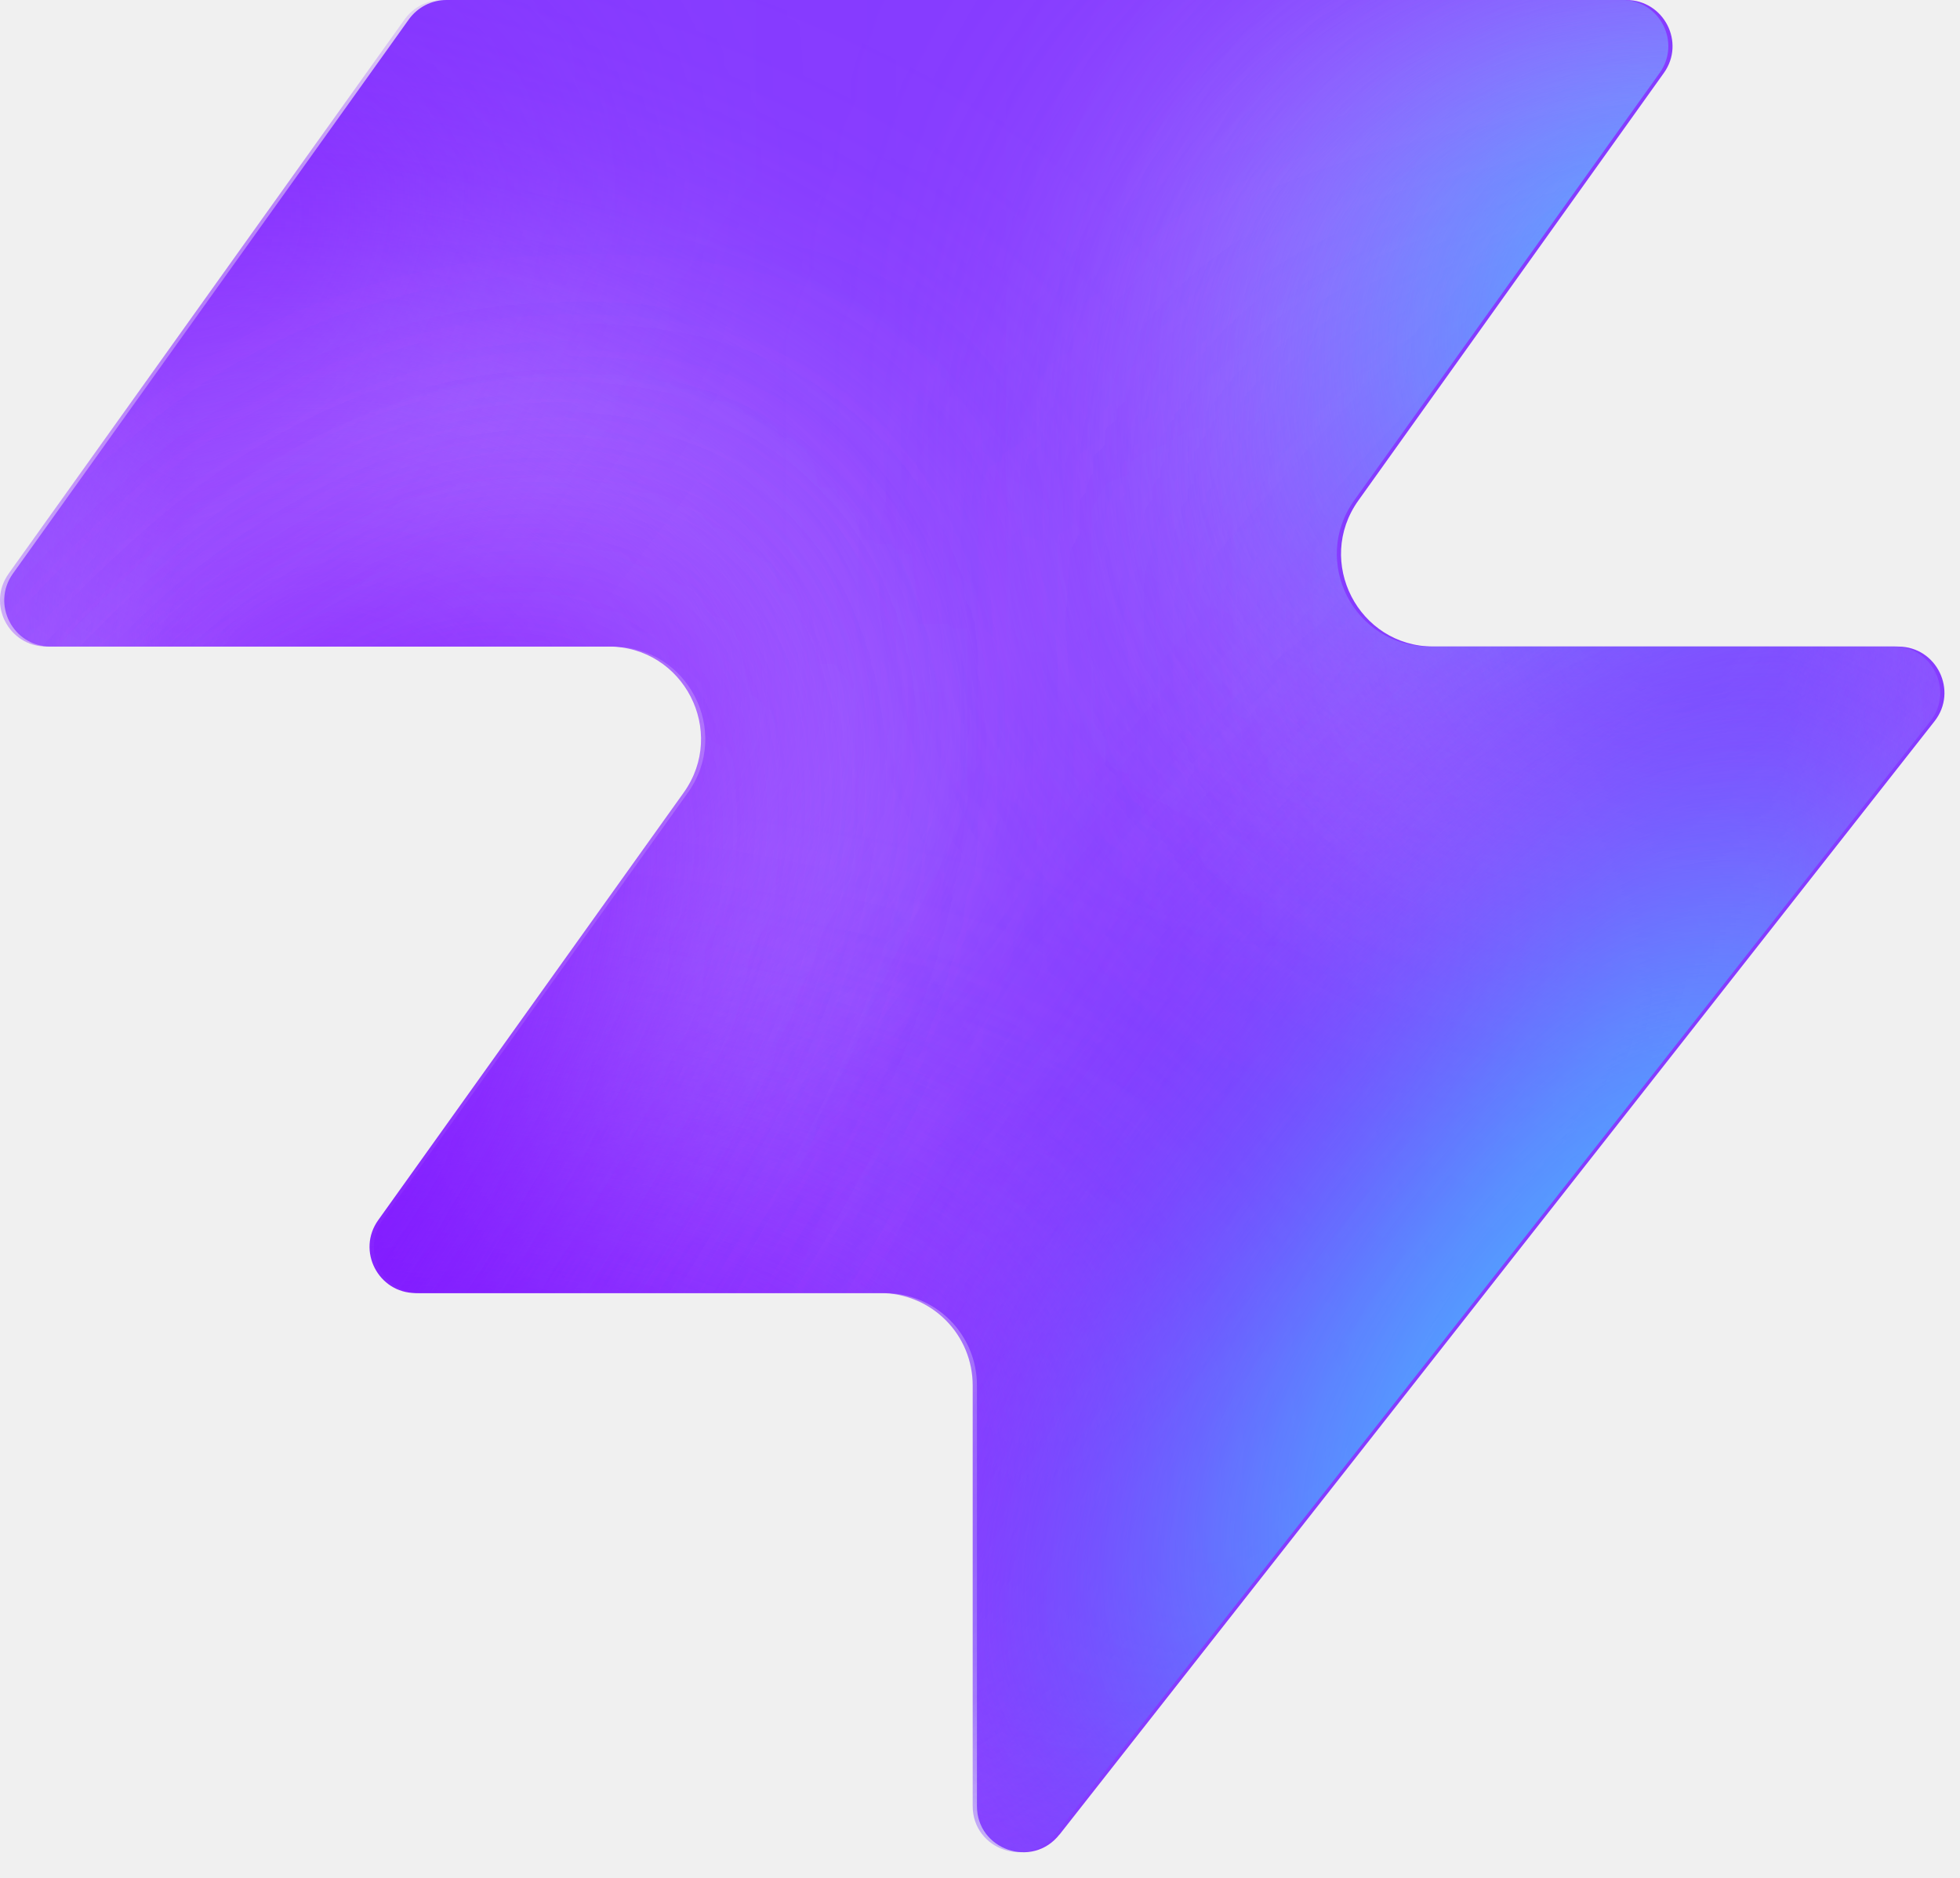
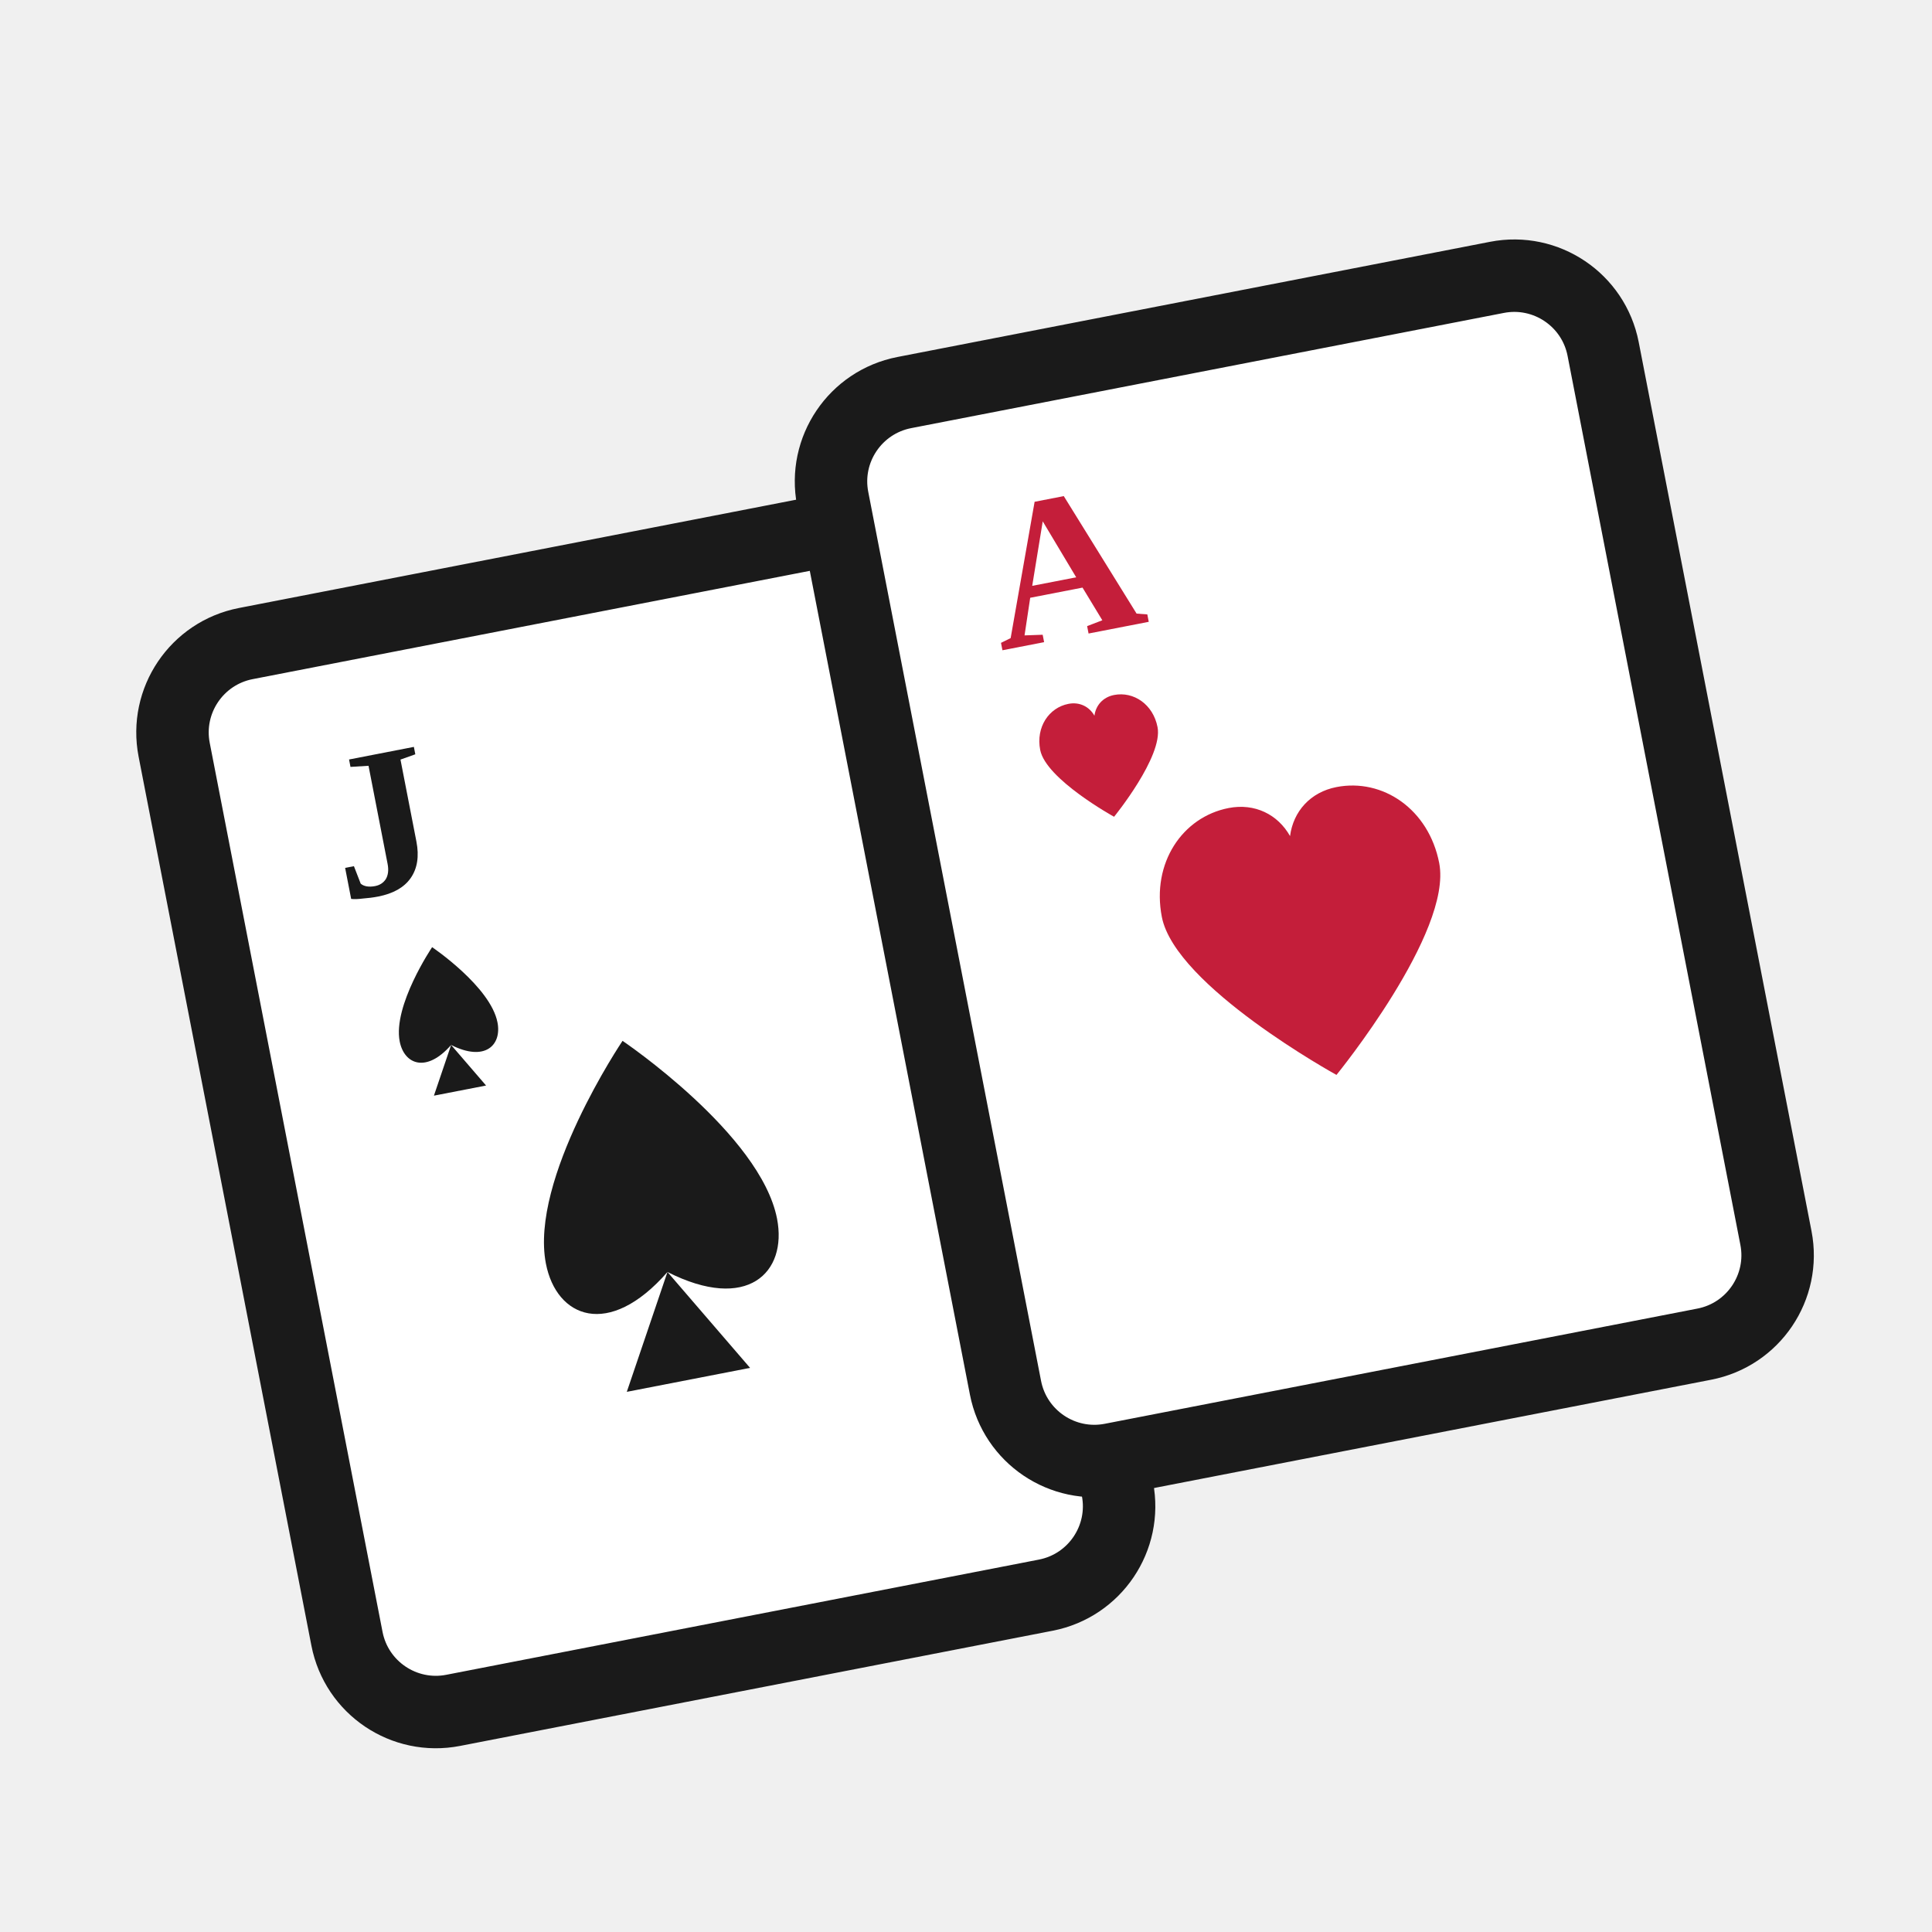
- <svg xmlns="http://www.w3.org/2000/svg" width="48" height="46" fill="none" viewBox="0 0 48 46">
-   <path fill="#863bff" d="M25.946 44.938c-.664.845-2.021.375-2.021-.698V33.937a2.26 2.26 0 0 0-2.262-2.262H10.287c-.92 0-1.456-1.04-.92-1.788l7.48-10.471c1.07-1.497 0-3.578-1.842-3.578H1.237c-.92 0-1.456-1.04-.92-1.788L10.013.474c.214-.297.556-.474.92-.474h28.894c.92 0 1.456 1.04.92 1.788l-7.48 10.471c-1.07 1.498 0 3.579 1.842 3.579h11.377c.943 0 1.473 1.088.89 1.83L25.947 44.94z" style="fill:#863bff;fill:color(display-p3 .525 .23 1);fill-opacity:1" />
-   <mask id="a" width="48" height="46" x="0" y="0" maskUnits="userSpaceOnUse" style="mask-type:alpha">
-     <path fill="#000" d="M25.842 44.938c-.664.844-2.021.375-2.021-.698V33.937a2.26 2.26 0 0 0-2.262-2.262H10.183c-.92 0-1.456-1.04-.92-1.788l7.48-10.471c1.07-1.498 0-3.579-1.842-3.579H1.133c-.92 0-1.456-1.04-.92-1.787L9.91.473c.214-.297.556-.474.92-.474h28.894c.92 0 1.456 1.04.92 1.788l-7.48 10.471c-1.07 1.498 0 3.578 1.842 3.578h11.377c.943 0 1.473 1.088.89 1.832L25.843 44.94z" style="fill:#000;fill-opacity:1" />
-   </mask>
-   <g mask="url(#a)">
-     <g filter="url(#b)">
-       <ellipse cx="5.508" cy="14.704" fill="#ede6ff" rx="5.508" ry="14.704" style="fill:#ede6ff;fill:color(display-p3 .927 .903 1);fill-opacity:1" transform="matrix(.00324 1 1 -.00324 -4.47 31.516)" />
+ <svg xmlns="http://www.w3.org/2000/svg" viewBox="0 0 64 64" fill="none" aria-hidden="true">
+   <g transform="translate(32 34) rotate(-11)">
+     <g transform="translate(-24 -17)">
+       <rect width="26" height="36" rx="3" fill="#fff" stroke="#1a1a1a" stroke-width="2.4" />
+       <text x="4.5" y="9" fill="#1a1a1a" font-family="Georgia, 'Times New Roman', serif" font-size="7" font-weight="700">
+         J
+       </text>
+       <g transform="translate(4.5 10.5) scale(0.22)">
+         <path fill="#1a1a1a" d="M12 2.5C12 2.5 4.5 10 4.5 15.5C4.5 19 7.5 21 12 17.5C16.5 21 19.5 19 19.5 15.5C19.5 10 12 2.5 12 2.5ZM12 17.5L8 24.5H16L12 17.5Z" />
+       </g>
+       <g transform="translate(6.5 14) scale(0.52)">
+         <path fill="#1a1a1a" d="M12 2.5C12 2.5 4.5 10 4.5 15.5C4.5 19 7.5 21 12 17.5C16.5 21 19.5 19 19.5 15.5C19.5 10 12 2.5 12 2.5ZM12 17.5L8 24.5H16L12 17.5Z" />
+       </g>
    </g>
-     <g filter="url(#c)">
-       <ellipse cx="10.399" cy="29.851" fill="#ede6ff" rx="10.399" ry="29.851" style="fill:#ede6ff;fill:color(display-p3 .927 .903 1);fill-opacity:1" transform="matrix(.00324 1 1 -.00324 -39.328 7.883)" />
-     </g>
-     <g filter="url(#d)">
-       <ellipse cx="5.508" cy="30.487" fill="#7e14ff" rx="5.508" ry="30.487" style="fill:#7e14ff;fill:color(display-p3 .492 .077 1);fill-opacity:1" transform="rotate(89.814 -25.913 -14.639)scale(1 -1)" />
-     </g>
-     <g filter="url(#e)">
-       <ellipse cx="5.508" cy="30.599" fill="#7e14ff" rx="5.508" ry="30.599" style="fill:#7e14ff;fill:color(display-p3 .492 .077 1);fill-opacity:1" transform="rotate(89.814 -32.644 -3.334)scale(1 -1)" />
-     </g>
-     <g filter="url(#f)">
-       <ellipse cx="5.508" cy="30.599" fill="#7e14ff" rx="5.508" ry="30.599" style="fill:#7e14ff;fill:color(display-p3 .492 .077 1);fill-opacity:1" transform="matrix(.00324 1 1 -.00324 -34.34 30.47)" />
-     </g>
-     <g filter="url(#g)">
-       <ellipse cx="14.072" cy="22.078" fill="#ede6ff" rx="14.072" ry="22.078" style="fill:#ede6ff;fill:color(display-p3 .927 .903 1);fill-opacity:1" transform="rotate(93.35 24.506 48.493)scale(-1 1)" />
-     </g>
-     <g filter="url(#h)">
-       <ellipse cx="3.47" cy="21.501" fill="#7e14ff" rx="3.47" ry="21.501" style="fill:#7e14ff;fill:color(display-p3 .492 .077 1);fill-opacity:1" transform="rotate(89.009 28.708 47.59)scale(-1 1)" />
-     </g>
-     <g filter="url(#i)">
-       <ellipse cx="3.47" cy="21.501" fill="#7e14ff" rx="3.47" ry="21.501" style="fill:#7e14ff;fill:color(display-p3 .492 .077 1);fill-opacity:1" transform="rotate(89.009 28.708 47.59)scale(-1 1)" />
-     </g>
-     <g filter="url(#j)">
-       <ellipse cx=".387" cy="8.972" fill="#7e14ff" rx="4.407" ry="29.108" style="fill:#7e14ff;fill:color(display-p3 .492 .077 1);fill-opacity:1" transform="rotate(39.51 .387 8.972)" />
-     </g>
-     <g filter="url(#k)">
-       <ellipse cx="47.523" cy="-6.092" fill="#7e14ff" rx="4.407" ry="29.108" style="fill:#7e14ff;fill:color(display-p3 .492 .077 1);fill-opacity:1" transform="rotate(37.892 47.523 -6.092)" />
-     </g>
-     <g filter="url(#l)">
-       <ellipse cx="41.412" cy="6.333" fill="#47bfff" rx="5.971" ry="9.665" style="fill:#47bfff;fill:color(display-p3 .28 .748 1);fill-opacity:1" transform="rotate(37.892 41.412 6.333)" />
-     </g>
-     <g filter="url(#m)">
-       <ellipse cx="-1.879" cy="38.332" fill="#7e14ff" rx="4.407" ry="29.108" style="fill:#7e14ff;fill:color(display-p3 .492 .077 1);fill-opacity:1" transform="rotate(37.892 -1.88 38.332)" />
-     </g>
-     <g filter="url(#n)">
-       <ellipse cx="-1.879" cy="38.332" fill="#7e14ff" rx="4.407" ry="29.108" style="fill:#7e14ff;fill:color(display-p3 .492 .077 1);fill-opacity:1" transform="rotate(37.892 -1.88 38.332)" />
-     </g>
-     <g filter="url(#o)">
-       <ellipse cx="35.651" cy="29.907" fill="#7e14ff" rx="4.407" ry="29.108" style="fill:#7e14ff;fill:color(display-p3 .492 .077 1);fill-opacity:1" transform="rotate(37.892 35.651 29.907)" />
-     </g>
-     <g filter="url(#p)">
-       <ellipse cx="38.418" cy="32.4" fill="#47bfff" rx="5.971" ry="15.297" style="fill:#47bfff;fill:color(display-p3 .28 .748 1);fill-opacity:1" transform="rotate(37.892 38.418 32.4)" />
+     <g transform="translate(-1 -21)">
+       <rect width="26" height="36" rx="3" fill="#fff" stroke="#1a1a1a" stroke-width="2.4" />
+       <text x="4.5" y="9" fill="#c41e3a" font-family="Georgia, 'Times New Roman', serif" font-size="7" font-weight="700">
+         A
+       </text>
+       <g transform="translate(4.5 10.5) scale(0.22)">
+         <path fill="#c41e3a" d="M12 21C12 21 3 13.5 3 9C3 5.5 5.5 3 8.5 3C10.2 3 11.5 4 12 5.5C12.5 4 13.8 3 15.5 3C18.5 3 21 5.5 21 9C21 13.5 12 21 12 21Z" />
+       </g>
+       <g transform="translate(6.5 14) scale(0.52)">
+         <path fill="#c41e3a" d="M12 21C12 21 3 13.5 3 9C3 5.5 5.5 3 8.5 3C10.2 3 11.5 4 12 5.5C12.5 4 13.8 3 15.5 3C18.5 3 21 5.5 21 9C21 13.5 12 21 12 21Z" />
+       </g>
    </g>
  </g>
-   <defs>
-     <filter id="b" width="60.045" height="41.654" x="-19.77" y="16.149" color-interpolation-filters="sRGB" filterUnits="userSpaceOnUse">
-       <feFlood flood-opacity="0" result="BackgroundImageFix" />
-       <feBlend in="SourceGraphic" in2="BackgroundImageFix" result="shape" />
-       <feGaussianBlur result="effect1_foregroundBlur_2002_17158" stdDeviation="7.659" />
-     </filter>
-     <filter id="c" width="90.34" height="51.437" x="-54.613" y="-7.533" color-interpolation-filters="sRGB" filterUnits="userSpaceOnUse">
-       <feFlood flood-opacity="0" result="BackgroundImageFix" />
-       <feBlend in="SourceGraphic" in2="BackgroundImageFix" result="shape" />
-       <feGaussianBlur result="effect1_foregroundBlur_2002_17158" stdDeviation="7.659" />
-     </filter>
-     <filter id="d" width="79.355" height="29.4" x="-49.64" y="2.03" color-interpolation-filters="sRGB" filterUnits="userSpaceOnUse">
-       <feFlood flood-opacity="0" result="BackgroundImageFix" />
-       <feBlend in="SourceGraphic" in2="BackgroundImageFix" result="shape" />
-       <feGaussianBlur result="effect1_foregroundBlur_2002_17158" stdDeviation="4.596" />
-     </filter>
-     <filter id="e" width="79.579" height="29.4" x="-45.045" y="20.029" color-interpolation-filters="sRGB" filterUnits="userSpaceOnUse">
-       <feFlood flood-opacity="0" result="BackgroundImageFix" />
-       <feBlend in="SourceGraphic" in2="BackgroundImageFix" result="shape" />
-       <feGaussianBlur result="effect1_foregroundBlur_2002_17158" stdDeviation="4.596" />
-     </filter>
-     <filter id="f" width="79.579" height="29.4" x="-43.513" y="21.178" color-interpolation-filters="sRGB" filterUnits="userSpaceOnUse">
-       <feFlood flood-opacity="0" result="BackgroundImageFix" />
-       <feBlend in="SourceGraphic" in2="BackgroundImageFix" result="shape" />
-       <feGaussianBlur result="effect1_foregroundBlur_2002_17158" stdDeviation="4.596" />
-     </filter>
-     <filter id="g" width="74.749" height="58.852" x="15.756" y="-17.901" color-interpolation-filters="sRGB" filterUnits="userSpaceOnUse">
-       <feFlood flood-opacity="0" result="BackgroundImageFix" />
-       <feBlend in="SourceGraphic" in2="BackgroundImageFix" result="shape" />
-       <feGaussianBlur result="effect1_foregroundBlur_2002_17158" stdDeviation="7.659" />
-     </filter>
-     <filter id="h" width="61.377" height="25.362" x="23.548" y="2.284" color-interpolation-filters="sRGB" filterUnits="userSpaceOnUse">
-       <feFlood flood-opacity="0" result="BackgroundImageFix" />
-       <feBlend in="SourceGraphic" in2="BackgroundImageFix" result="shape" />
-       <feGaussianBlur result="effect1_foregroundBlur_2002_17158" stdDeviation="4.596" />
-     </filter>
-     <filter id="i" width="61.377" height="25.362" x="23.548" y="2.284" color-interpolation-filters="sRGB" filterUnits="userSpaceOnUse">
-       <feFlood flood-opacity="0" result="BackgroundImageFix" />
-       <feBlend in="SourceGraphic" in2="BackgroundImageFix" result="shape" />
-       <feGaussianBlur result="effect1_foregroundBlur_2002_17158" stdDeviation="4.596" />
-     </filter>
-     <filter id="j" width="56.045" height="63.649" x="-27.636" y="-22.853" color-interpolation-filters="sRGB" filterUnits="userSpaceOnUse">
-       <feFlood flood-opacity="0" result="BackgroundImageFix" />
-       <feBlend in="SourceGraphic" in2="BackgroundImageFix" result="shape" />
-       <feGaussianBlur result="effect1_foregroundBlur_2002_17158" stdDeviation="4.596" />
-     </filter>
-     <filter id="k" width="54.814" height="64.646" x="20.116" y="-38.415" color-interpolation-filters="sRGB" filterUnits="userSpaceOnUse">
-       <feFlood flood-opacity="0" result="BackgroundImageFix" />
-       <feBlend in="SourceGraphic" in2="BackgroundImageFix" result="shape" />
-       <feGaussianBlur result="effect1_foregroundBlur_2002_17158" stdDeviation="4.596" />
-     </filter>
-     <filter id="l" width="33.541" height="35.313" x="24.641" y="-11.323" color-interpolation-filters="sRGB" filterUnits="userSpaceOnUse">
-       <feFlood flood-opacity="0" result="BackgroundImageFix" />
-       <feBlend in="SourceGraphic" in2="BackgroundImageFix" result="shape" />
-       <feGaussianBlur result="effect1_foregroundBlur_2002_17158" stdDeviation="4.596" />
-     </filter>
-     <filter id="m" width="54.814" height="64.646" x="-29.286" y="6.009" color-interpolation-filters="sRGB" filterUnits="userSpaceOnUse">
-       <feFlood flood-opacity="0" result="BackgroundImageFix" />
-       <feBlend in="SourceGraphic" in2="BackgroundImageFix" result="shape" />
-       <feGaussianBlur result="effect1_foregroundBlur_2002_17158" stdDeviation="4.596" />
-     </filter>
-     <filter id="n" width="54.814" height="64.646" x="-29.286" y="6.009" color-interpolation-filters="sRGB" filterUnits="userSpaceOnUse">
-       <feFlood flood-opacity="0" result="BackgroundImageFix" />
-       <feBlend in="SourceGraphic" in2="BackgroundImageFix" result="shape" />
-       <feGaussianBlur result="effect1_foregroundBlur_2002_17158" stdDeviation="4.596" />
-     </filter>
-     <filter id="o" width="54.814" height="64.646" x="8.244" y="-2.416" color-interpolation-filters="sRGB" filterUnits="userSpaceOnUse">
-       <feFlood flood-opacity="0" result="BackgroundImageFix" />
-       <feBlend in="SourceGraphic" in2="BackgroundImageFix" result="shape" />
-       <feGaussianBlur result="effect1_foregroundBlur_2002_17158" stdDeviation="4.596" />
-     </filter>
-     <filter id="p" width="39.409" height="43.623" x="18.713" y="10.588" color-interpolation-filters="sRGB" filterUnits="userSpaceOnUse">
-       <feFlood flood-opacity="0" result="BackgroundImageFix" />
-       <feBlend in="SourceGraphic" in2="BackgroundImageFix" result="shape" />
-       <feGaussianBlur result="effect1_foregroundBlur_2002_17158" stdDeviation="4.596" />
-     </filter>
-   </defs>
</svg>
